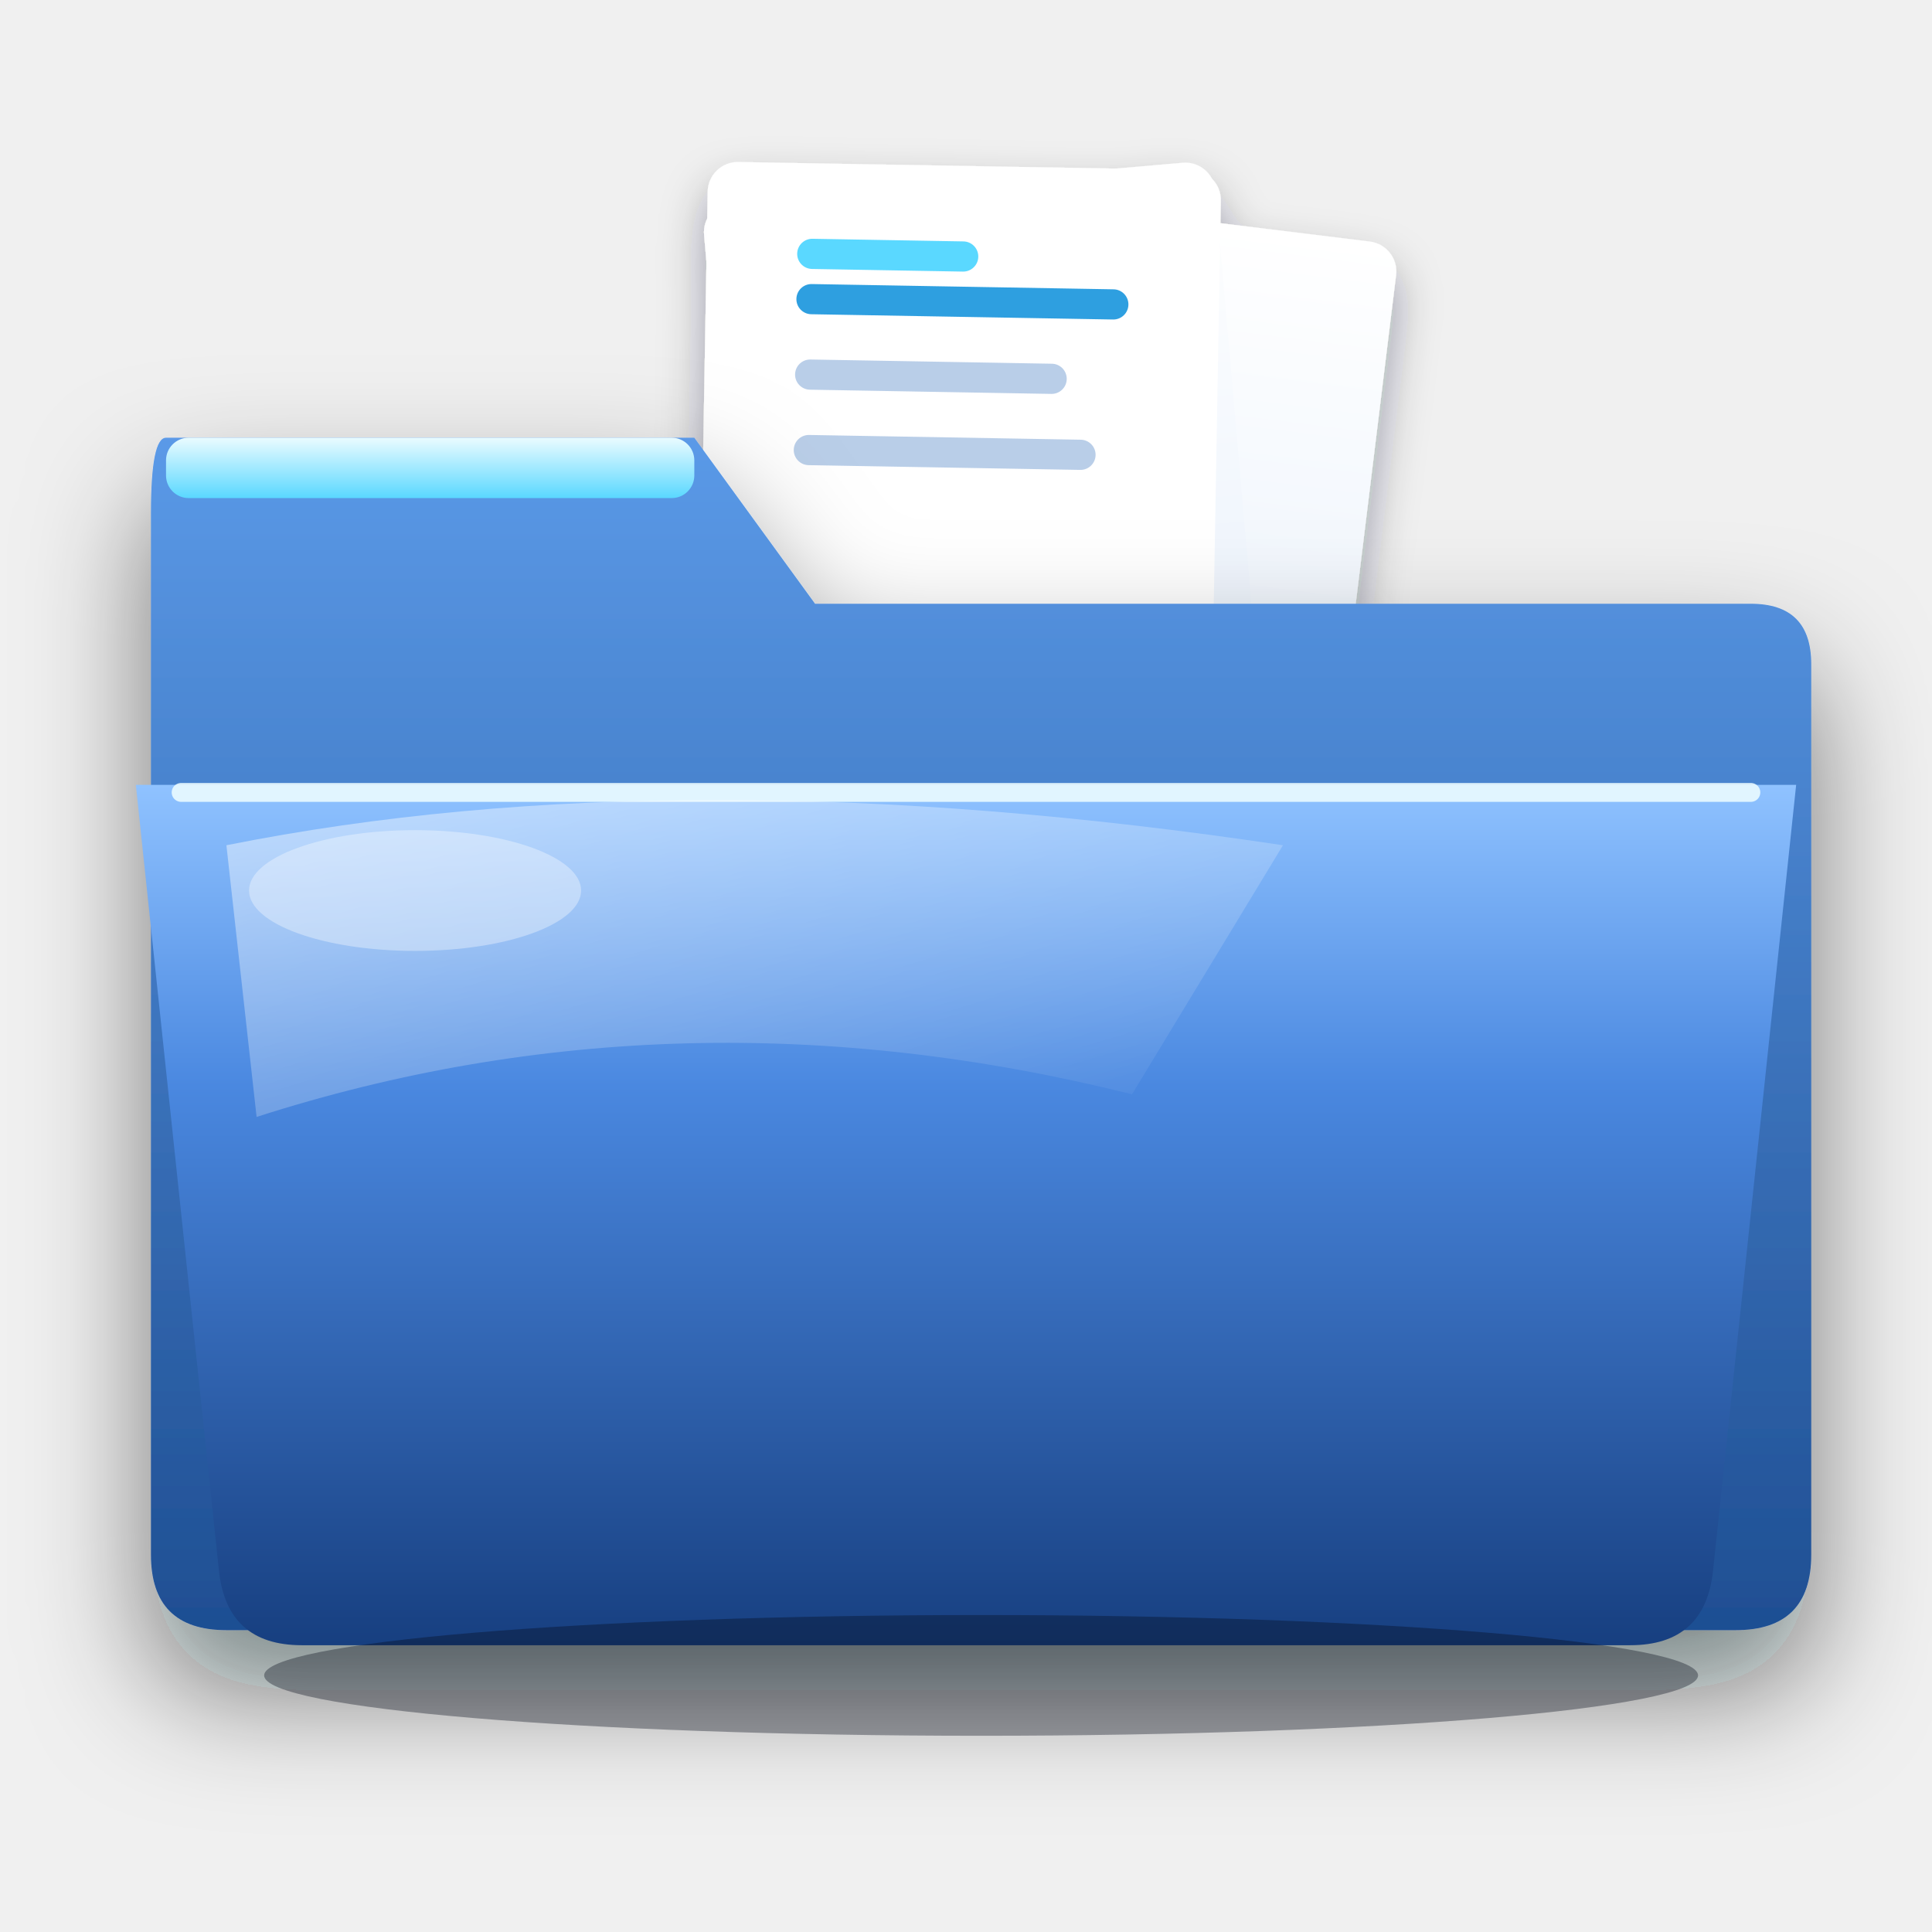
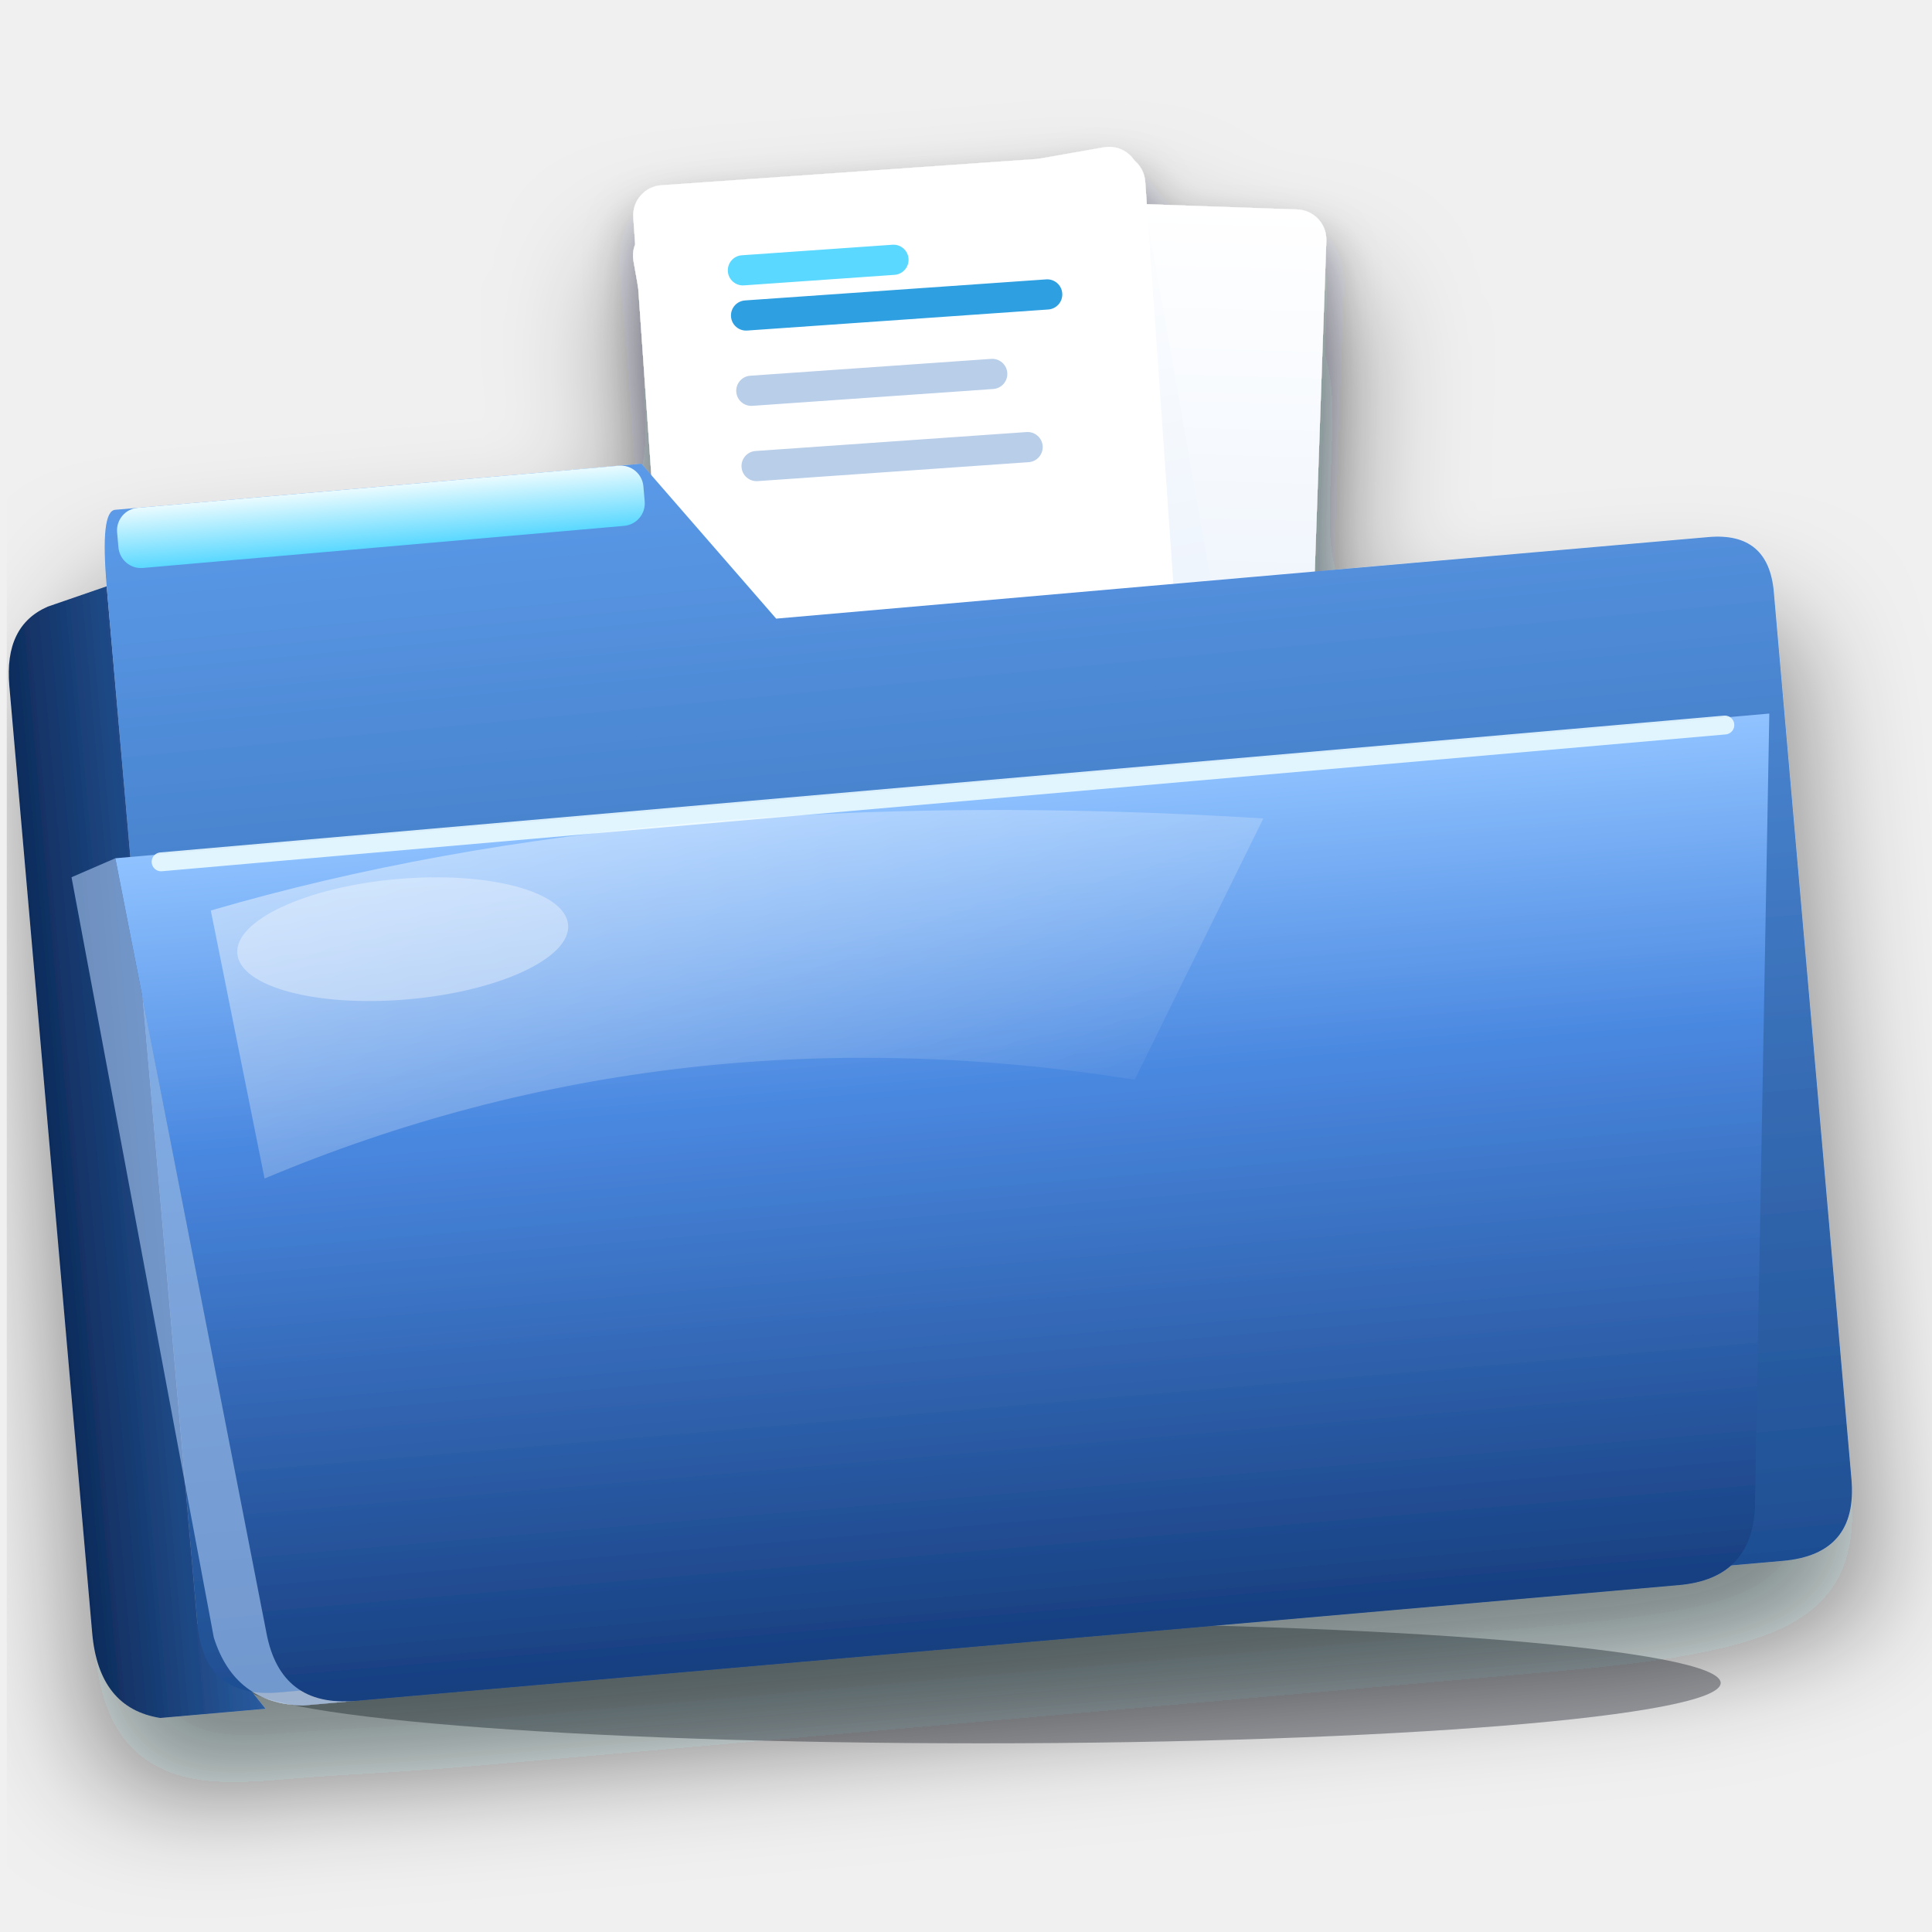
<svg xmlns="http://www.w3.org/2000/svg" viewBox="0 0 256 256" width="256" height="256">
  <defs>
    <linearGradient id="backGrad" x1="0%" y1="0%" x2="0%" y2="100%">
      <stop offset="0%" stop-color="#5B9AE8" />
      <stop offset="100%" stop-color="#1E4E92" />
    </linearGradient>
    <linearGradient id="flapGrad" x1="0%" y1="0%" x2="0%" y2="100%">
      <stop offset="0%" stop-color="#8FC2FF" />
      <stop offset="35%" stop-color="#4A88E0" />
      <stop offset="100%" stop-color="#173F80" />
    </linearGradient>
    <linearGradient id="tabGlow" x1="0%" y1="0%" x2="0%" y2="100%">
      <stop offset="0%" stop-color="#EAFBFF" />
      <stop offset="100%" stop-color="#5AD8FF" />
    </linearGradient>
    <linearGradient id="sheen" x1="0%" y1="0%" x2="100%" y2="100%">
      <stop offset="0%" stop-color="#FFFFFF" stop-opacity="0.85" />
      <stop offset="100%" stop-color="#FFFFFF" stop-opacity="0" />
    </linearGradient>
+     <linearGradient id="spineGrad" x1="0%" y1="0%" x2="100%" y2="0%">
+       <stop offset="0%" stop-color="#0E2C5C" />
+       <stop offset="100%" stop-color="#2A5CA0" />
+     </linearGradient>
    <linearGradient id="paperGrad" x1="0%" y1="0%" x2="0%" y2="100%">
      <stop offset="0%" stop-color="#FFFFFF" />
      <stop offset="100%" stop-color="#E4EEFB" />
    </linearGradient>
    <filter id="softShadow" x="-30%" y="-30%" width="160%" height="160%">
-       <feDropShadow dx="0" dy="8" stdDeviation="8" flood-color="#020818" flood-opacity="0.5" />
+       <feDropShadow dx="0" dy="10" stdDeviation="8" flood-color="#020818" flood-opacity="0.5" />
    </filter>
    <filter id="glowBlur" x="-80%" y="-80%" width="260%" height="260%">
      <feGaussianBlur stdDeviation="3" />
    </filter>
    <filter id="paperShadow" x="-40%" y="-40%" width="180%" height="180%">
      <feDropShadow dx="0" dy="3" stdDeviation="3" flood-color="#0A1730" flood-opacity="0.35" />
    </filter>
  </defs>
-   <g filter="url(#paperShadow)">
-     <rect x="112" y="28" width="68" height="94" rx="4" fill="url(#paperGrad)" transform="rotate(7 146 75)" />
-     <rect x="97" y="24" width="68" height="96" rx="4" fill="url(#paperGrad)" transform="rotate(-5 131 72)" />
-     <g transform="rotate(1 128 70)">
-       <rect x="93" y="22" width="68" height="96" rx="4" fill="#FFFFFF" />
-       <rect x="105" y="38" width="44" height="4" rx="2" fill="#2E9FE0" />
-       <rect x="105" y="48" width="36" height="4" rx="2" fill="#B9CEE8" />
-       <rect x="105" y="58" width="40" height="4" rx="2" fill="#B9CEE8" />
-       <rect x="105" y="32" width="24" height="4" rx="2" fill="#5AD8FF" />
+   <ellipse cx="130" cy="223" rx="98" ry="8" fill="#020818" opacity="0.35" />
+   <g transform="rotate(-5 128 140)" filter="url(#softShadow)">
+     <g filter="url(#paperShadow)">
+       <rect x="112" y="28" width="68" height="94" rx="4" fill="url(#paperGrad)" transform="rotate(7 146 75)" />
+       <rect x="97" y="24" width="68" height="96" rx="4" fill="url(#paperGrad)" transform="rotate(-5 131 72)" />
+       <g transform="rotate(1 128 70)">
+         <rect x="93" y="22" width="68" height="96" rx="4" fill="#FFFFFF" />
+         <rect x="105" y="38" width="44" height="4" rx="2" fill="#2E9FE0" />
+         <rect x="105" y="48" width="36" height="4" rx="2" fill="#B9CEE8" />
+         <rect x="105" y="58" width="40" height="4" rx="2" fill="#B9CEE8" />
+         <rect x="105" y="32" width="24" height="4" rx="2" fill="#5AD8FF" />
+       </g>
    </g>
+     <path d="M 12 70 L 20 68 L 20 206 L 28 218 L 14 218 Q 6 216 6 206 L 6 80 Q 6 72 12 70 Z" fill="url(#spineGrad)" />
+     <path d="M 22 58              L 92 58              L 108 80              L 232 80              Q 240 80 240 88              L 240 206              Q 240 216 230 216              L 30 216              Q 20 216 20 206              L 20 68              Q 20 58 22 58 Z" fill="url(#backGrad)" />
+     <rect x="22" y="58" width="70" height="8" rx="3" fill="url(#tabGlow)" />
+     <path d="M 18 104              L 238 104              L 227 208              Q 226 218 216 218              L 40 218              Q 30 218 29 208              Z" fill="url(#flapGrad)" />
+     <path d="M 18 104 L 29 208 Q 30 218 40 218 L 33 218 Q 24 217 22 208 L 12 106 Z" fill="#B7D6FF" opacity="0.55" />
+     <path d="M 24 105 L 232 105" stroke="url(#tabGlow)" stroke-width="6" stroke-linecap="round" opacity="0.8" filter="url(#glowBlur)" />
+     <path d="M 24 105 L 232 105" stroke="#EAFBFF" stroke-width="2.5" stroke-linecap="round" opacity="0.9" />
+     <path d="M 30 112 Q 90 100 170 112 L 150 145 Q 90 130 34 148 Z" fill="url(#sheen)" opacity="0.55" />
+     <ellipse cx="55" cy="118" rx="22" ry="8" fill="#FFFFFF" opacity="0.35" />
  </g>
-   <path d="M 22 58            L 92 58            L 108 80            L 232 80            Q 240 80 240 88            L 240 206            Q 240 216 230 216            L 30 216            Q 20 216 20 206            L 20 68            Q 20 58 22 58 Z" fill="url(#backGrad)" filter="url(#softShadow)" />
-   <rect x="22" y="58" width="70" height="8" rx="3" fill="url(#tabGlow)" />
-   <path d="M 18 104            L 238 104            L 227 208            Q 226 218 216 218            L 40 218            Q 30 218 29 208            Z" fill="url(#flapGrad)" />
-   <path d="M 24 105 L 232 105" stroke="url(#tabGlow)" stroke-width="6" stroke-linecap="round" opacity="0.8" filter="url(#glowBlur)" />
-   <path d="M 24 105 L 232 105" stroke="#EAFBFF" stroke-width="2.5" stroke-linecap="round" opacity="0.9" />
-   <path d="M 30 112 Q 90 100 170 112 L 150 145 Q 90 130 34 148 Z" fill="url(#sheen)" opacity="0.55" />
-   <ellipse cx="55" cy="118" rx="22" ry="8" fill="#FFFFFF" opacity="0.35" />
-   <ellipse cx="130" cy="222" rx="95" ry="8" fill="#020818" opacity="0.35" />
</svg>
